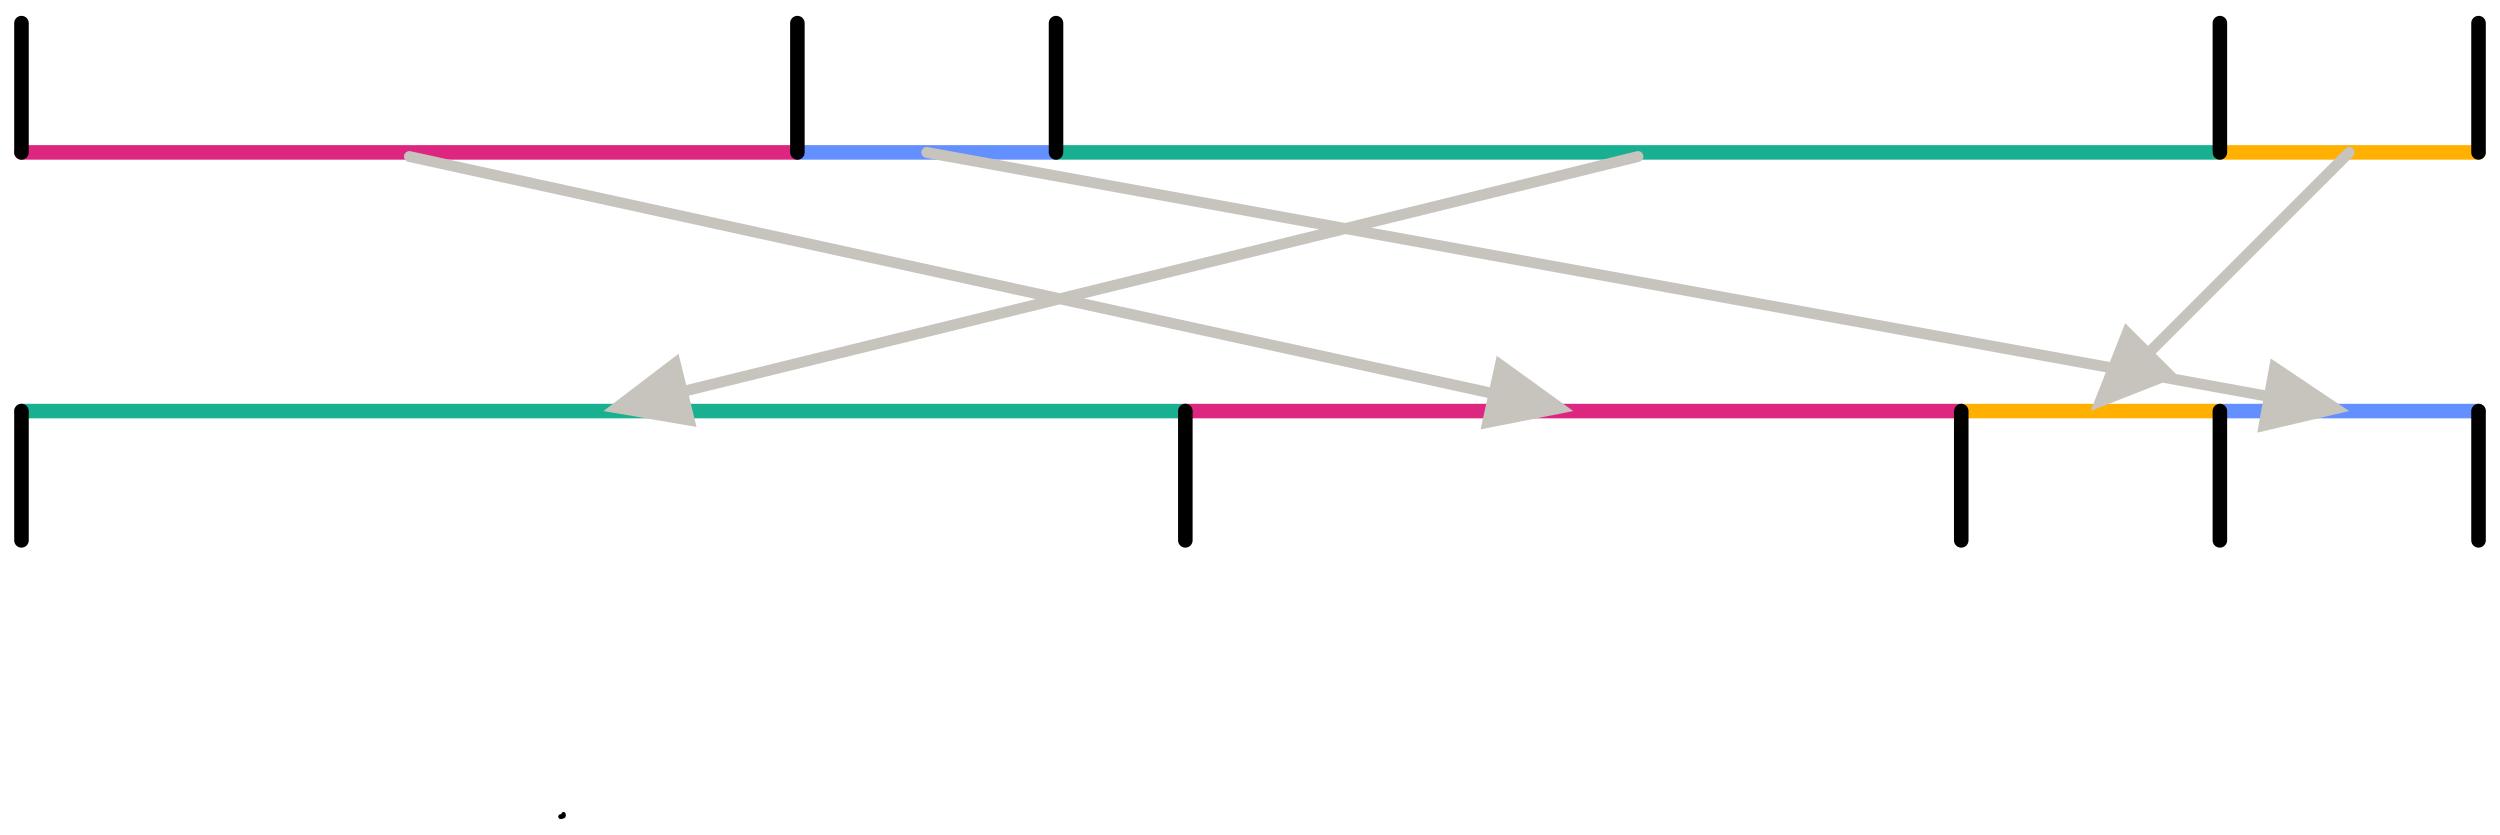
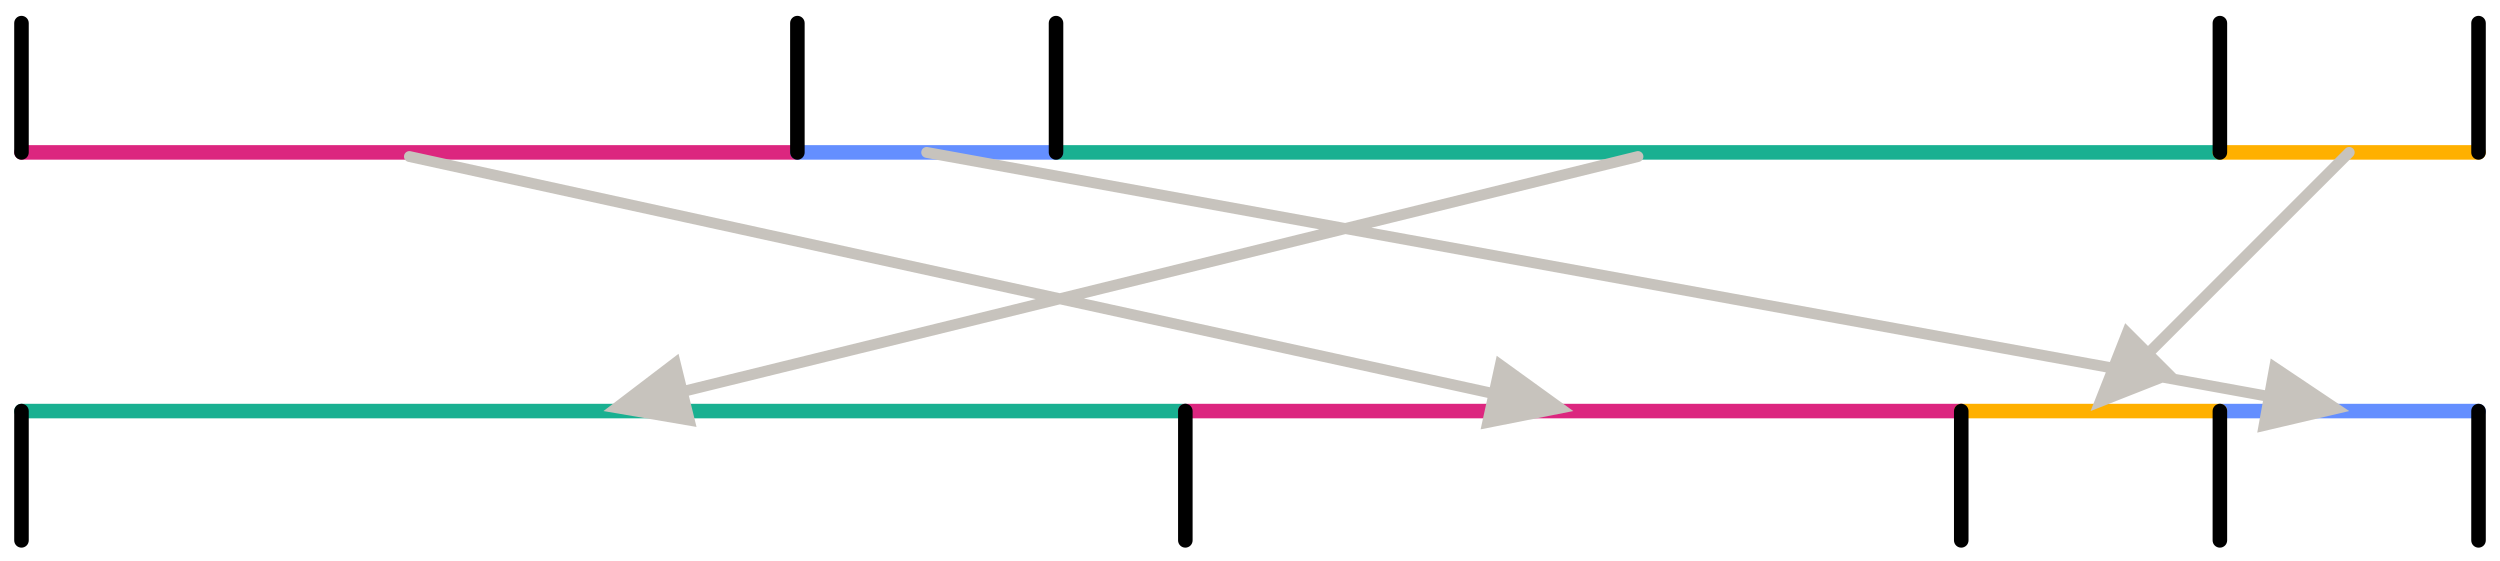
- <svg xmlns="http://www.w3.org/2000/svg" version="1.1" width="274" height="91.472" viewBox="0 0 274 91.472">
+ <svg xmlns="http://www.w3.org/2000/svg" version="1.1" width="274" height="61.481" viewBox="0 0 274 61.481">
  <defs>
    <clipPath id="clip_0">
-       <path transform="matrix(1,0,0,-1,-169,763.2625)" d="M169 671.791H443V763.262H169Z" clip-rule="evenodd" />
+       <path transform="matrix(1,0,0,-1,-169,763.2625)" d="M169 701.782H443V763.262H169Z" clip-rule="evenodd" />
    </clipPath>
    <clipPath id="clip_1">
      <path transform="matrix(1,0,0,-1,-169,763.2625)" d="M0 0H612V803.25H0Z" />
    </clipPath>
    <clipPath id="clip_2">
      <path transform="matrix(1,0,0,-1,-169,763.2625)" d="M0 0H612V803.25H0Z" />
    </clipPath>
    <clipPath id="clip_3">
      <path transform="matrix(1,0,0,-1,-169,763.2625)" d="M0 0H612V803.25H0Z" />
    </clipPath>
    <clipPath id="clip_4">
      <path transform="matrix(1,0,0,-1,-169,763.2625)" d="M0 0H612V803.25H0Z" />
    </clipPath>
    <clipPath id="clip_5">
      <path transform="matrix(1,0,0,-1,-169,763.2625)" d="M0 0H612V803.25H0Z" />
    </clipPath>
    <clipPath id="clip_6">
      <path transform="matrix(1,0,0,-1,-169,763.2625)" d="M0 0H612V803.25H0Z" />
    </clipPath>
    <clipPath id="clip_7">
      <path transform="matrix(1,0,0,-1,-169,763.2625)" d="M0 0H612V803.25H0Z" />
    </clipPath>
  </defs>
  <g clip-path="url(#clip_0)">
    <g clip-path="url(#clip_1)">
      <g clip-path="url(#clip_2)">
        <text xml:space="preserve" transform="matrix(.8471761 0 -0 .8471761 -153.0625 -39.98755)" font-size="12" font-family="HelveticaNeue">
          <tspan y="15.394" x="0"> </tspan>
        </text>
        <g clip-path="url(#clip_3)">
-           <path transform="matrix(1,0,0,-1,-169,763.2625)" d="M230.538 674.112C230.581 674.236 230.716 674.3 230.839 674.257 230.951 674.218 231.017 674.101 230.992 673.985 230.989 673.973 231.061 674.041 231.004 673.809 230.94 673.548 230.737 673.549 230.512 673.498 230.367 673.465 230.223 673.556 230.19 673.701 230.157 673.846 230.248 673.99 230.393 674.023 230.397 674.024 230.401 674.025 230.406 674.025 230.778 674.091 230.434 673.817 230.538 674.112" />
          <path transform="matrix(1,0,0,-1,-169,763.2625)" d="M171.354 745.76C170.914 745.76 170.557 746.117 170.557 746.557 170.557 746.997 170.914 747.354 171.354 747.354H256.394C256.834 747.354 257.19 746.997 257.19 746.557 257.19 746.117 256.834 745.76 256.394 745.76Z" fill="#dc267f" />
          <path transform="matrix(1,0,0,-1,-169,763.2625)" d="M284.74 745.76C284.3 745.76 283.943 746.117 283.943 746.557 283.943 746.997 284.3 747.354 284.74 747.354H412.299C412.739 747.354 413.096 746.997 413.096 746.557 413.096 746.117 412.739 745.76 412.299 745.76Z" fill="#19b091" />
          <path transform="matrix(1,0,0,-1,-169,763.2625)" d="M171.354 717.414C170.914 717.414 170.557 717.77 170.557 718.211 170.557 718.651 170.914 719.008 171.354 719.008H298.913C299.353 719.008 299.71 718.651 299.71 718.211 299.71 717.77 299.353 717.414 298.913 717.414Z" fill="#19b091" />
          <path transform="matrix(1,0,0,-1,-169,763.2625)" d="M412.299 717.414C411.859 717.414 411.502 717.77 411.502 718.211 411.502 718.651 411.859 719.008 412.299 719.008H440.646C441.086 719.008 441.443 718.651 441.443 718.211 441.443 717.77 441.086 717.414 440.646 717.414Z" fill="#648fff" />
        </g>
        <g clip-path="url(#clip_4)">
          <path transform="matrix(1,0,0,-1,-169,763.2625)" d="M256.394 745.76C255.954 745.76 255.597 746.117 255.597 746.557 255.597 746.997 255.954 747.354 256.394 747.354H284.74C285.18 747.354 285.537 746.997 285.537 746.557 285.537 746.117 285.18 745.76 284.74 745.76Z" fill="#648fff" />
          <path transform="matrix(1,0,0,-1,-169,763.2625)" d="M412.299 745.76C411.859 745.76 411.502 746.117 411.502 746.557 411.502 746.997 411.859 747.354 412.299 747.354H440.646C441.086 747.354 441.443 746.997 441.443 746.557 441.443 746.117 441.086 745.76 440.646 745.76Z" fill="#ffb000" />
          <path transform="matrix(1,0,0,-1,-169,763.2625)" d="M298.913 717.414C298.473 717.414 298.116 717.77 298.116 718.211 298.116 718.651 298.473 719.008 298.913 719.008H383.953C384.393 719.008 384.75 718.651 384.75 718.211 384.75 717.77 384.393 717.414 383.953 717.414Z" fill="#dc267f" />
          <path transform="matrix(1,0,0,-1,-169,763.2625)" d="M170.557 760.73C170.557 761.17 170.914 761.527 171.354 761.527 171.794 761.527 172.151 761.17 172.151 760.73V746.557C172.151 746.117 171.794 745.76 171.354 745.76 170.914 745.76 170.557 746.117 170.557 746.557Z" />
        </g>
        <g clip-path="url(#clip_5)">
          <path transform="matrix(1,0,0,-1,-169,763.2625)" d="M383.953 717.414C383.513 717.414 383.156 717.77 383.156 718.211 383.156 718.651 383.513 719.008 383.953 719.008H412.299C412.739 719.008 413.096 718.651 413.096 718.211 413.096 717.77 412.739 717.414 412.299 717.414Z" fill="#ffb000" />
          <path transform="matrix(1,0,0,-1,-169,763.2625)" d="M255.597 760.73C255.597 761.17 255.954 761.527 256.394 761.527 256.834 761.527 257.19 761.17 257.19 760.73V746.557C257.19 746.117 256.834 745.76 256.394 745.76 255.954 745.76 255.597 746.117 255.597 746.557ZM283.943 760.73C283.943 761.17 284.3 761.527 284.74 761.527 285.18 761.527 285.537 761.17 285.537 760.73V746.557C285.537 746.117 285.18 745.76 284.74 745.76 284.3 745.76 283.943 746.117 283.943 746.557ZM411.502 760.73C411.502 761.17 411.859 761.527 412.299 761.527 412.739 761.527 413.096 761.17 413.096 760.73V746.557C413.096 746.117 412.739 745.76 412.299 745.76 411.859 745.76 411.502 746.117 411.502 746.557ZM439.849 760.73C439.849 761.17 440.206 761.527 440.646 761.527 441.086 761.527 441.443 761.17 441.443 760.73V746.557C441.443 746.117 441.086 745.76 440.646 745.76 440.206 745.76 439.849 746.117 439.849 746.557Z" />
        </g>
        <g clip-path="url(#clip_6)">
          <path transform="matrix(1,0,0,-1,-169,763.2625)" d="M383.156 718.211C383.156 718.651 383.513 719.008 383.953 719.008 384.393 719.008 384.75 718.651 384.75 718.211V704.037C384.75 703.597 384.393 703.24 383.953 703.24 383.513 703.24 383.156 703.597 383.156 704.037ZM411.502 718.211C411.502 718.651 411.859 719.008 412.299 719.008 412.739 719.008 413.096 718.651 413.096 718.211V704.037C413.096 703.597 412.739 703.24 412.299 703.24 411.859 703.24 411.502 703.597 411.502 704.037ZM439.849 718.211C439.849 718.651 440.206 719.008 440.646 719.008 441.086 719.008 441.443 718.651 441.443 718.211V704.037C441.443 703.597 441.086 703.24 440.646 703.24 440.206 703.24 439.849 703.597 439.849 704.037ZM298.116 718.211C298.116 718.651 298.473 719.008 298.913 719.008 299.353 719.008 299.71 718.651 299.71 718.211V704.037C299.71 703.597 299.353 703.24 298.913 703.24 298.473 703.24 298.116 703.597 298.116 704.037ZM170.557 718.211C170.557 718.651 170.914 719.008 171.354 719.008 171.794 719.008 172.151 718.651 172.151 718.211V704.037C172.151 703.597 171.794 703.24 171.354 703.24 170.914 703.24 170.557 703.597 170.557 704.037Z" />
          <path transform="matrix(1,0,0,-1,-169,763.2625)" d="M426.05 746.98C426.283 747.213 426.662 747.213 426.895 746.98 427.128 746.746 427.128 746.368 426.895 746.134L405.262 724.502C405.029 724.268 404.651 724.268 404.417 724.502 404.184 724.735 404.184 725.114 404.417 725.347Z" fill="#c7c3bd" />
        </g>
        <g clip-path="url(#clip_7)">
          <path transform="matrix(1,0,0,-1,-169,763.2625)" d="M407.759 722.005 398.126 718.211 401.921 727.843ZM348.377 746.686C348.697 746.765 349.021 746.569 349.1 746.248 349.179 745.928 348.983 745.604 348.663 745.525L244.499 719.899C244.178 719.82 243.854 720.016 243.775 720.337 243.696 720.657 243.892 720.981 244.213 721.06ZM245.34 716.47 235.134 718.211 243.367 724.487ZM270.46 745.969C270.135 746.028 269.92 746.339 269.979 746.664 270.038 746.989 270.349 747.204 270.674 747.145L417.236 720.497C417.561 720.438 417.776 720.127 417.717 719.802 417.658 719.478 417.347 719.262 417.022 719.321ZM417.87 723.971 426.473 718.211 416.393 715.847ZM213.746 745.521C213.424 745.592 213.22 745.911 213.29 746.233 213.361 746.556 213.679 746.76 214.002 746.689L332.283 720.823C332.606 720.753 332.81 720.434 332.74 720.112 332.669 719.789 332.351 719.585 332.028 719.655ZM333.04 724.272 341.433 718.211 331.276 716.206Z" fill="#c7c3bd" />
        </g>
      </g>
    </g>
  </g>
</svg>
